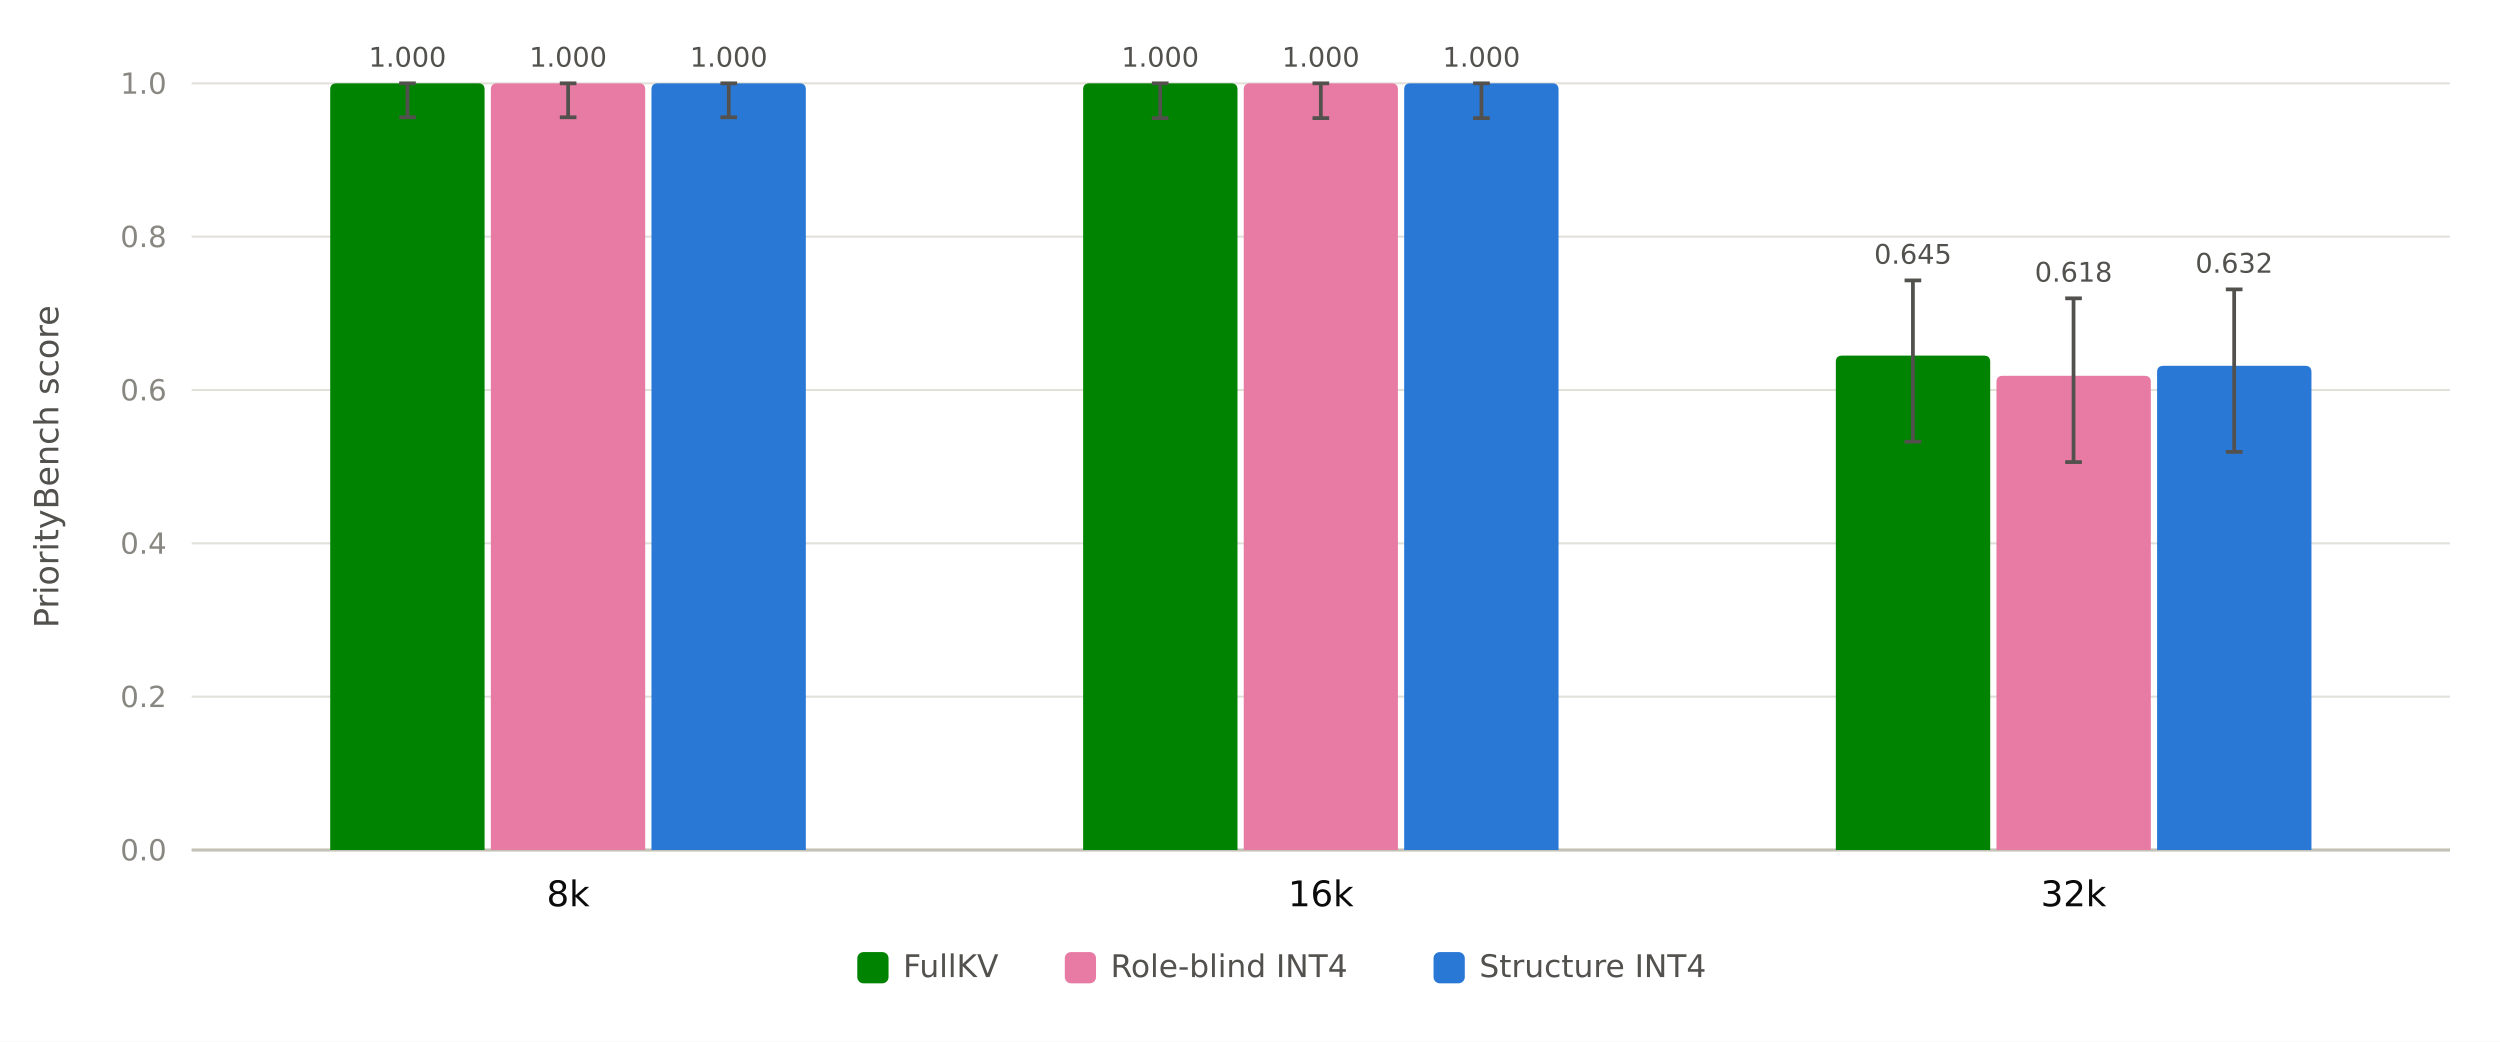
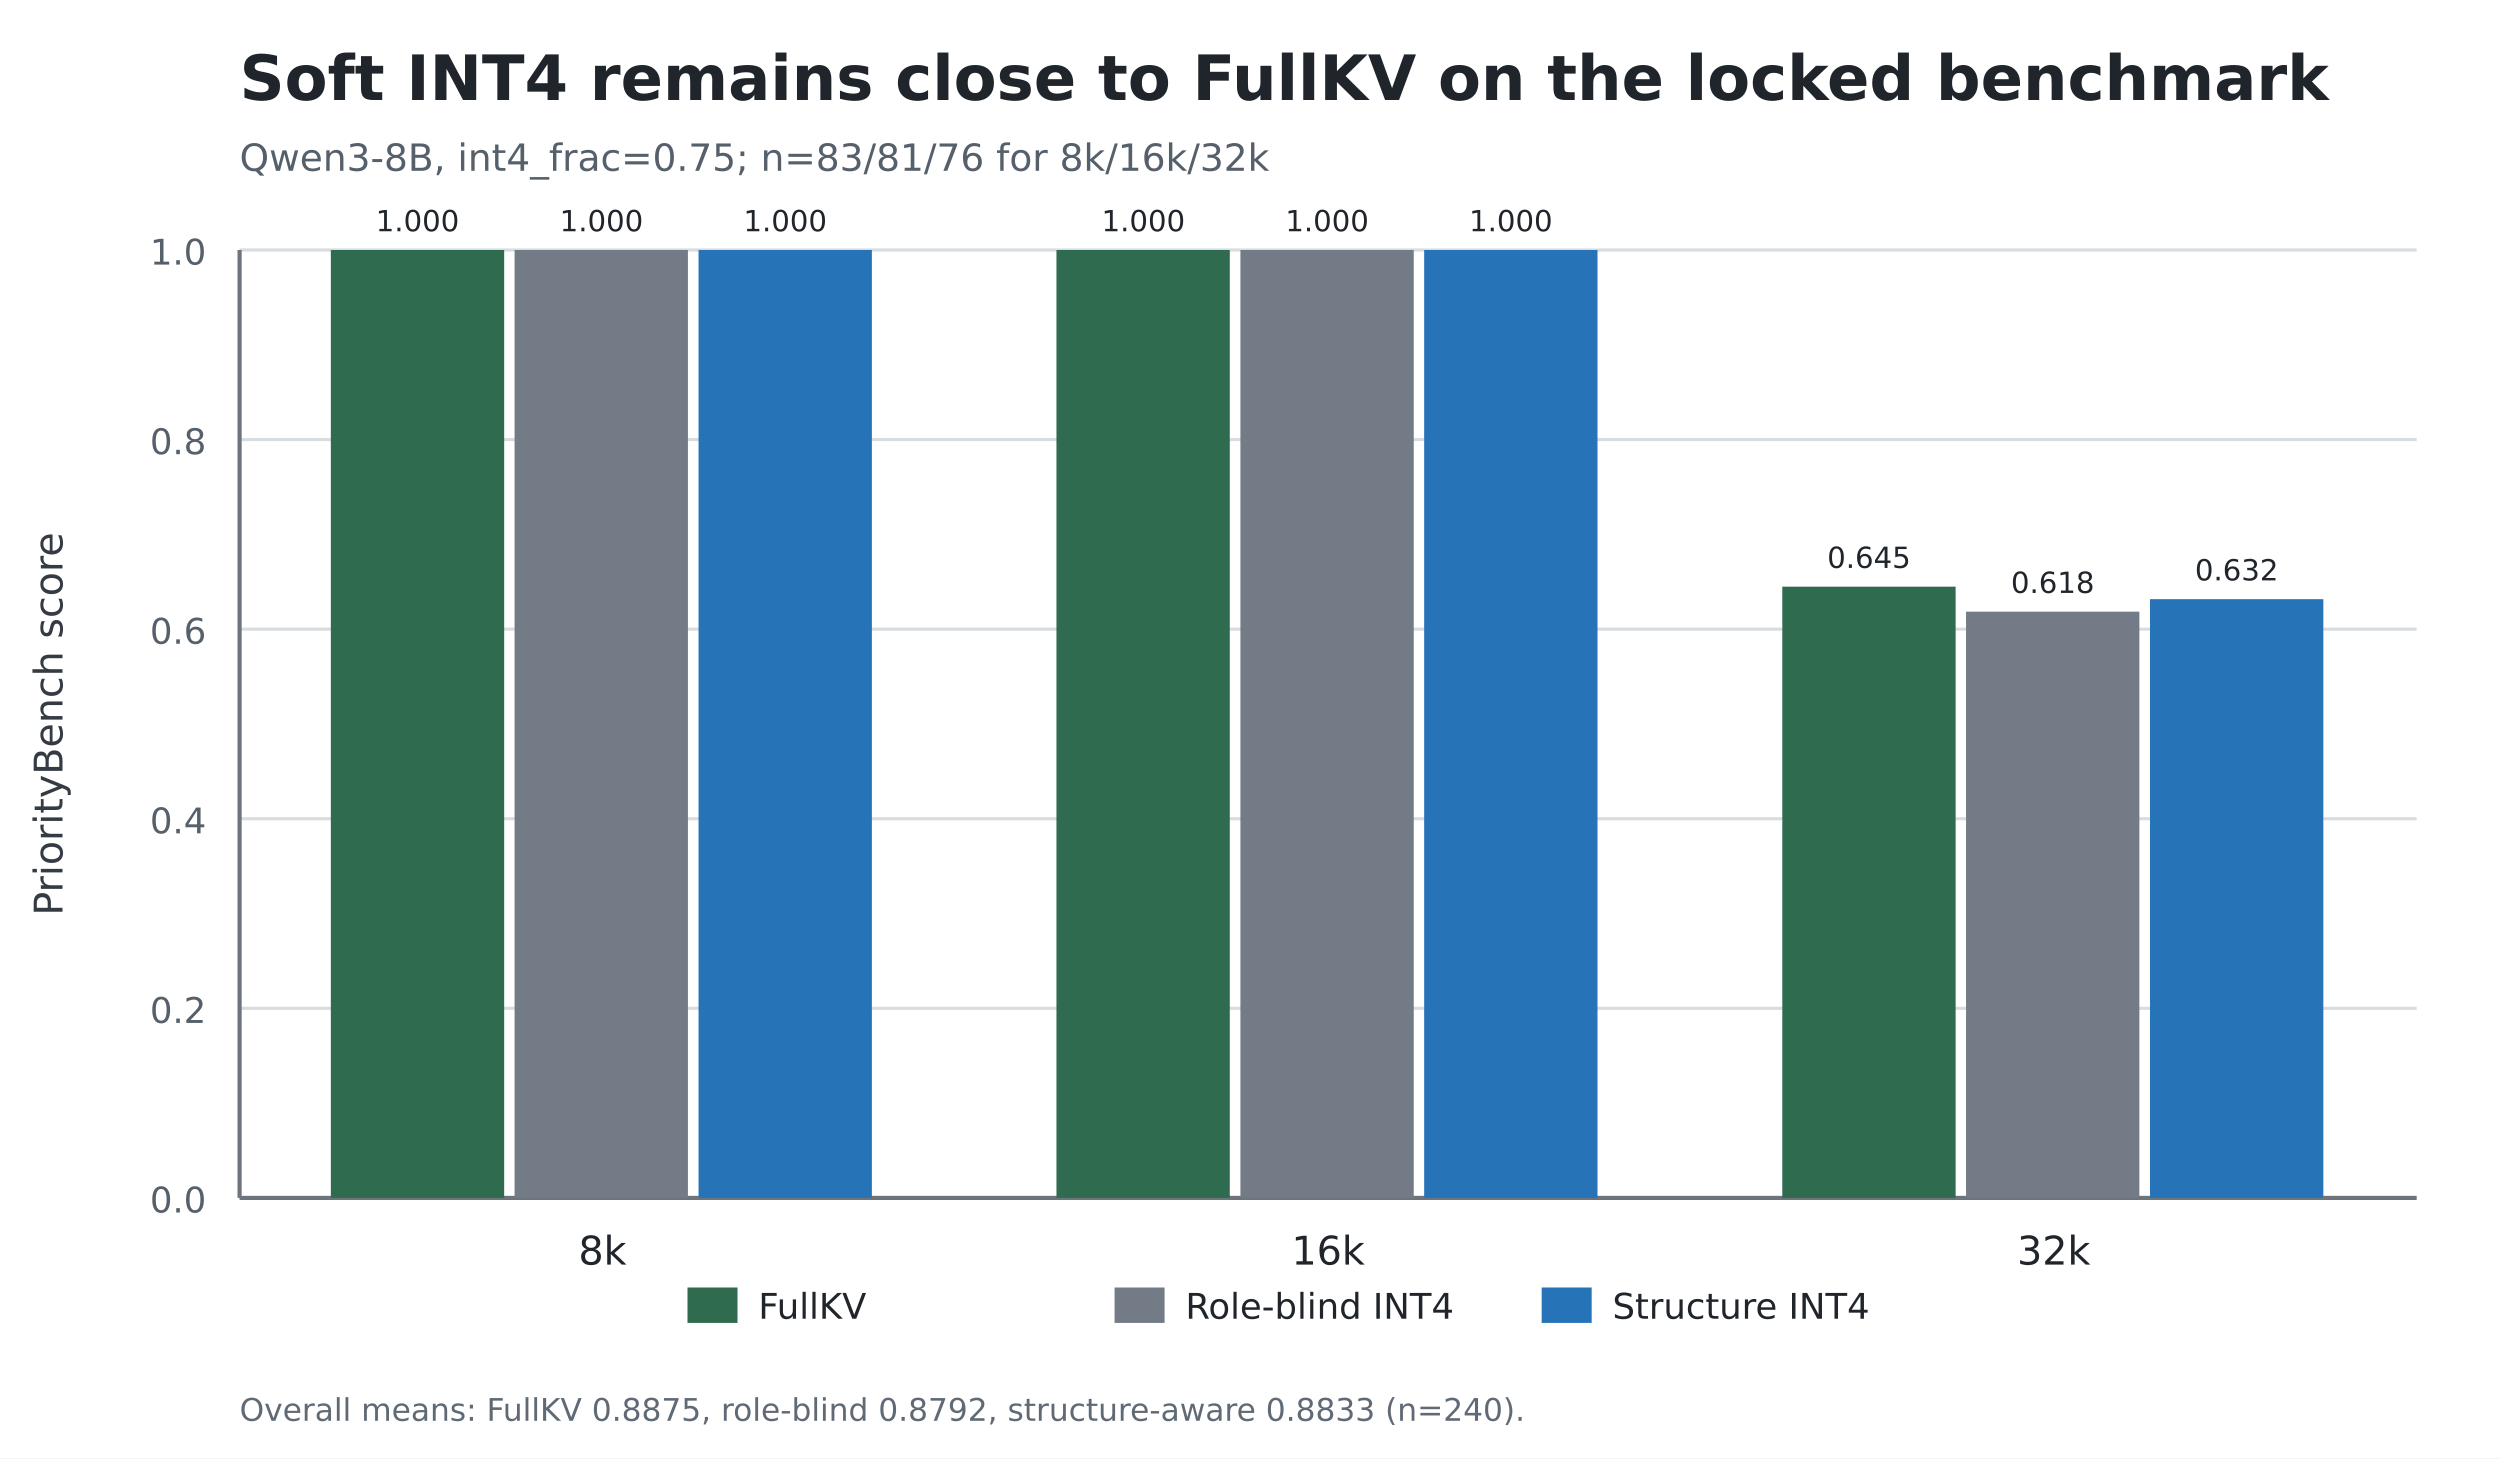
- <svg xmlns="http://www.w3.org/2000/svg" width="1200" height="500" viewBox="0 0 1200 500" role="img" aria-labelledby="title">
+ <svg xmlns="http://www.w3.org/2000/svg" width="1200" height="700" viewBox="0 0 1200 700" role="img" aria-labelledby="title">
  <defs>
    <marker id="arrowhead" markerWidth="10" markerHeight="7" refX="9" refY="3.5" orient="auto">
-       <polygon points="0 0, 10 3.5, 0 7" fill="#52514E" />
+       <polygon points="0 0, 10 3.5, 0 7" fill="#4E5964" />
    </marker>
  </defs>
-   <rect x="0.0" y="0.0" width="1200.0" height="500.0" fill="#FFFFFF" stroke="none" stroke-width="1" />
-   <line x1="92.0" y1="408.0" x2="1176.0" y2="408.0" stroke="#E1E0D9" stroke-width="1.0" />
-   <text x="80.0" y="413.0" text-anchor="end" font-family="DejaVu Sans,Arial,sans-serif" font-size="14" font-weight="400" fill="#898781">0.0</text>
-   <line x1="92.0" y1="334.4" x2="1176.0" y2="334.4" stroke="#E1E0D9" stroke-width="1.0" />
-   <text x="80.0" y="339.4" text-anchor="end" font-family="DejaVu Sans,Arial,sans-serif" font-size="14" font-weight="400" fill="#898781">0.2</text>
-   <line x1="92.0" y1="260.8" x2="1176.0" y2="260.8" stroke="#E1E0D9" stroke-width="1.0" />
-   <text x="80.0" y="265.8" text-anchor="end" font-family="DejaVu Sans,Arial,sans-serif" font-size="14" font-weight="400" fill="#898781">0.4</text>
-   <line x1="92.0" y1="187.2" x2="1176.0" y2="187.2" stroke="#E1E0D9" stroke-width="1.0" />
-   <text x="80.0" y="192.2" text-anchor="end" font-family="DejaVu Sans,Arial,sans-serif" font-size="14" font-weight="400" fill="#898781">0.6</text>
-   <line x1="92.0" y1="113.6" x2="1176.0" y2="113.6" stroke="#E1E0D9" stroke-width="1.0" />
-   <text x="80.0" y="118.6" text-anchor="end" font-family="DejaVu Sans,Arial,sans-serif" font-size="14" font-weight="400" fill="#898781">0.8</text>
-   <line x1="92.0" y1="40.0" x2="1176.0" y2="40.0" stroke="#E1E0D9" stroke-width="1.0" />
-   <text x="80.0" y="45.0" text-anchor="end" font-family="DejaVu Sans,Arial,sans-serif" font-size="14" font-weight="400" fill="#898781">1.0</text>
-   <line x1="92.0" y1="408.0" x2="1176.0" y2="408.0" stroke="#C3C2B7" stroke-width="1.5" />
-   <text x="28" y="224.0" transform="rotate(-90 28 224.0)" text-anchor="middle" font-family="DejaVu Sans,Arial,sans-serif" font-size="16" fill="#52514E">PriorityBench score</text>
-   <path d="M158.5,408.0 L158.5,43.0 Q158.5,40.0 161.5,40.0 L229.6,40.0 Q232.6,40.0 232.6,43.0 L232.6,408.0 Z" fill="#008300" />
-   <line x1="195.6" y1="56.3" x2="195.6" y2="40.0" stroke="#52514E" stroke-width="1.8" />
-   <line x1="191.6" y1="40.0" x2="199.6" y2="40.0" stroke="#52514E" stroke-width="1.8" />
-   <line x1="191.6" y1="56.3" x2="199.6" y2="56.3" stroke="#52514E" stroke-width="1.8" />
-   <text x="195.6" y="32.0" text-anchor="middle" font-family="DejaVu Sans,Arial,sans-serif" font-size="13" font-weight="400" fill="#52514E">1.000</text>
-   <path d="M235.6,408.0 L235.6,43.0 Q235.6,40.0 238.6,40.0 L306.7,40.0 Q309.7,40.0 309.7,43.0 L309.7,408.0 Z" fill="#E87BA4" />
-   <line x1="272.7" y1="56.3" x2="272.7" y2="40.0" stroke="#52514E" stroke-width="1.8" />
-   <line x1="268.7" y1="40.0" x2="276.7" y2="40.0" stroke="#52514E" stroke-width="1.8" />
-   <line x1="268.7" y1="56.3" x2="276.7" y2="56.3" stroke="#52514E" stroke-width="1.8" />
-   <text x="272.7" y="32.0" text-anchor="middle" font-family="DejaVu Sans,Arial,sans-serif" font-size="13" font-weight="400" fill="#52514E">1.000</text>
-   <path d="M312.7,408.0 L312.7,43.0 Q312.7,40.0 315.7,40.0 L383.8,40.0 Q386.8,40.0 386.8,43.0 L386.8,408.0 Z" fill="#2A78D6" />
-   <line x1="349.8" y1="56.3" x2="349.8" y2="40.0" stroke="#52514E" stroke-width="1.8" />
-   <line x1="345.8" y1="40.0" x2="353.8" y2="40.0" stroke="#52514E" stroke-width="1.8" />
-   <line x1="345.8" y1="56.3" x2="353.8" y2="56.3" stroke="#52514E" stroke-width="1.8" />
-   <text x="349.8" y="32.0" text-anchor="middle" font-family="DejaVu Sans,Arial,sans-serif" font-size="13" font-weight="400" fill="#52514E">1.000</text>
-   <text x="272.7" y="435.0" text-anchor="middle" font-family="DejaVu Sans,Arial,sans-serif" font-size="17" font-weight="400" fill="#0B0B0B">8k</text>
-   <path d="M519.9,408.0 L519.9,43.0 Q519.9,40.0 522.9,40.0 L591.0,40.0 Q594.0,40.0 594.0,43.0 L594.0,408.0 Z" fill="#008300" />
-   <line x1="556.9" y1="56.7" x2="556.9" y2="40.0" stroke="#52514E" stroke-width="1.8" />
-   <line x1="552.9" y1="40.0" x2="560.9" y2="40.0" stroke="#52514E" stroke-width="1.8" />
-   <line x1="552.9" y1="56.7" x2="560.9" y2="56.7" stroke="#52514E" stroke-width="1.8" />
-   <text x="556.9" y="32.0" text-anchor="middle" font-family="DejaVu Sans,Arial,sans-serif" font-size="13" font-weight="400" fill="#52514E">1.000</text>
-   <path d="M597.0,408.0 L597.0,43.0 Q597.0,40.0 600.0,40.0 L668.0,40.0 Q671.0,40.0 671.0,43.0 L671.0,408.0 Z" fill="#E87BA4" />
-   <line x1="634.0" y1="56.7" x2="634.0" y2="40.0" stroke="#52514E" stroke-width="1.8" />
-   <line x1="630.0" y1="40.0" x2="638.0" y2="40.0" stroke="#52514E" stroke-width="1.8" />
-   <line x1="630.0" y1="56.7" x2="638.0" y2="56.7" stroke="#52514E" stroke-width="1.8" />
-   <text x="634.0" y="32.0" text-anchor="middle" font-family="DejaVu Sans,Arial,sans-serif" font-size="13" font-weight="400" fill="#52514E">1.000</text>
-   <path d="M674.0,408.0 L674.0,43.0 Q674.0,40.0 677.0,40.0 L745.1,40.0 Q748.1,40.0 748.1,43.0 L748.1,408.0 Z" fill="#2A78D6" />
-   <line x1="711.1" y1="56.7" x2="711.1" y2="40.0" stroke="#52514E" stroke-width="1.8" />
-   <line x1="707.1" y1="40.0" x2="715.1" y2="40.0" stroke="#52514E" stroke-width="1.8" />
-   <line x1="707.1" y1="56.7" x2="715.1" y2="56.7" stroke="#52514E" stroke-width="1.8" />
-   <text x="711.1" y="32.0" text-anchor="middle" font-family="DejaVu Sans,Arial,sans-serif" font-size="13" font-weight="400" fill="#52514E">1.000</text>
-   <text x="634.0" y="435.0" text-anchor="middle" font-family="DejaVu Sans,Arial,sans-serif" font-size="17" font-weight="400" fill="#0B0B0B">16k</text>
-   <path d="M881.2,408.0 L881.2,173.7 Q881.2,170.7 884.2,170.7 L952.3,170.7 Q955.3,170.7 955.3,173.7 L955.3,408.0 Z" fill="#008300" />
-   <line x1="918.2" y1="212.0" x2="918.2" y2="134.6" stroke="#52514E" stroke-width="1.8" />
-   <line x1="914.2" y1="134.6" x2="922.2" y2="134.6" stroke="#52514E" stroke-width="1.8" />
-   <line x1="914.2" y1="212.0" x2="922.2" y2="212.0" stroke="#52514E" stroke-width="1.8" />
-   <text x="918.2" y="126.6" text-anchor="middle" font-family="DejaVu Sans,Arial,sans-serif" font-size="13" font-weight="400" fill="#52514E">0.645</text>
-   <path d="M958.3,408.0 L958.3,183.4 Q958.3,180.4 961.3,180.4 L1029.4,180.4 Q1032.4,180.4 1032.4,183.4 L1032.4,408.0 Z" fill="#E87BA4" />
-   <line x1="995.3" y1="221.8" x2="995.3" y2="143.2" stroke="#52514E" stroke-width="1.8" />
-   <line x1="991.3" y1="143.2" x2="999.3" y2="143.2" stroke="#52514E" stroke-width="1.8" />
-   <line x1="991.3" y1="221.8" x2="999.3" y2="221.8" stroke="#52514E" stroke-width="1.8" />
-   <text x="995.3" y="135.2" text-anchor="middle" font-family="DejaVu Sans,Arial,sans-serif" font-size="13" font-weight="400" fill="#52514E">0.618</text>
-   <path d="M1035.4,408.0 L1035.4,178.6 Q1035.4,175.6 1038.4,175.6 L1106.5,175.6 Q1109.5,175.6 1109.5,178.6 L1109.5,408.0 Z" fill="#2A78D6" />
-   <line x1="1072.4" y1="216.9" x2="1072.4" y2="138.9" stroke="#52514E" stroke-width="1.8" />
-   <line x1="1068.4" y1="138.9" x2="1076.4" y2="138.9" stroke="#52514E" stroke-width="1.8" />
-   <line x1="1068.4" y1="216.9" x2="1076.4" y2="216.9" stroke="#52514E" stroke-width="1.8" />
-   <text x="1072.4" y="130.9" text-anchor="middle" font-family="DejaVu Sans,Arial,sans-serif" font-size="13" font-weight="400" fill="#52514E">0.632</text>
-   <text x="995.3" y="435.0" text-anchor="middle" font-family="DejaVu Sans,Arial,sans-serif" font-size="17" font-weight="400" fill="#0B0B0B">32k</text>
-   <rect x="411.5" y="457.0" width="15.0" height="15.0" fill="#008300" stroke="none" stroke-width="1" rx="3.0" />
-   <text x="433.5" y="469.0" text-anchor="start" font-family="DejaVu Sans,Arial,sans-serif" font-size="15" font-weight="400" fill="#52514E">FullKV</text>
-   <rect x="511.1" y="457.0" width="15.0" height="15.0" fill="#E87BA4" stroke="none" stroke-width="1" rx="3.0" />
-   <text x="533.1" y="469.0" text-anchor="start" font-family="DejaVu Sans,Arial,sans-serif" font-size="15" font-weight="400" fill="#52514E">Role-blind INT4</text>
-   <rect x="688.1" y="457.0" width="15.0" height="15.0" fill="#2A78D6" stroke="none" stroke-width="1" rx="3.0" />
-   <text x="710.1" y="469.0" text-anchor="start" font-family="DejaVu Sans,Arial,sans-serif" font-size="15" font-weight="400" fill="#52514E">Structure INT4</text>
+   <rect x="0.0" y="0.0" width="1200.0" height="700.0" fill="#FFFFFF" stroke="none" />
+   <text x="115.0" y="48.0" text-anchor="start" font-family="DejaVu Sans,Arial,sans-serif" font-size="30" font-weight="700" fill="#20252B">Soft INT4 remains close to FullKV on the locked benchmark</text>
+   <text x="115.0" y="82.0" text-anchor="start" font-family="DejaVu Sans,Arial,sans-serif" font-size="18" font-weight="400" fill="#56606B">Qwen3-8B, int4_frac=0.75; n=83/81/76 for 8k/16k/32k</text>
+   <line x1="115.0" y1="575.0" x2="1160.0" y2="575.0" stroke="#D7DCE1" stroke-width="1.5" />
+   <text x="99.0" y="582.0" text-anchor="end" font-family="DejaVu Sans,Arial,sans-serif" font-size="17" font-weight="400" fill="#56606B">0.0</text>
+   <line x1="115.0" y1="484.0" x2="1160.0" y2="484.0" stroke="#D7DCE1" stroke-width="1.5" />
+   <text x="99.0" y="491.0" text-anchor="end" font-family="DejaVu Sans,Arial,sans-serif" font-size="17" font-weight="400" fill="#56606B">0.2</text>
+   <line x1="115.0" y1="393.0" x2="1160.0" y2="393.0" stroke="#D7DCE1" stroke-width="1.5" />
+   <text x="99.0" y="400.0" text-anchor="end" font-family="DejaVu Sans,Arial,sans-serif" font-size="17" font-weight="400" fill="#56606B">0.4</text>
+   <line x1="115.0" y1="302.0" x2="1160.0" y2="302.0" stroke="#D7DCE1" stroke-width="1.5" />
+   <text x="99.0" y="309.0" text-anchor="end" font-family="DejaVu Sans,Arial,sans-serif" font-size="17" font-weight="400" fill="#56606B">0.6</text>
+   <line x1="115.0" y1="211.0" x2="1160.0" y2="211.0" stroke="#D7DCE1" stroke-width="1.5" />
+   <text x="99.0" y="218.0" text-anchor="end" font-family="DejaVu Sans,Arial,sans-serif" font-size="17" font-weight="400" fill="#56606B">0.8</text>
+   <line x1="115.0" y1="120.0" x2="1160.0" y2="120.0" stroke="#D7DCE1" stroke-width="1.5" />
+   <text x="99.0" y="127.0" text-anchor="end" font-family="DejaVu Sans,Arial,sans-serif" font-size="17" font-weight="400" fill="#56606B">1.0</text>
+   <line x1="115.0" y1="120.0" x2="115.0" y2="575.0" stroke="#6D747C" stroke-width="2" />
+   <line x1="115.0" y1="575.0" x2="1160.0" y2="575.0" stroke="#6D747C" stroke-width="2" />
+   <text x="30" y="347.5" transform="rotate(-90 30 347.5)" text-anchor="middle" font-family="DejaVu Sans,Arial,sans-serif" font-size="19" fill="#343B43">PriorityBench score</text>
+   <rect x="158.8" y="120.0" width="83.2" height="455.0" fill="#2F6B4F" stroke="none" />
+   <text x="200.4" y="111.0" text-anchor="middle" font-family="DejaVu Sans,Arial,sans-serif" font-size="14" font-weight="400" fill="#20252B">1.000</text>
+   <rect x="247.0" y="120.0" width="83.2" height="455.0" fill="#737B86" stroke="none" />
+   <text x="288.7" y="111.0" text-anchor="middle" font-family="DejaVu Sans,Arial,sans-serif" font-size="14" font-weight="400" fill="#20252B">1.000</text>
+   <rect x="335.3" y="120.0" width="83.2" height="455.0" fill="#2673B8" stroke="none" />
+   <text x="376.9" y="111.0" text-anchor="middle" font-family="DejaVu Sans,Arial,sans-serif" font-size="14" font-weight="400" fill="#20252B">1.000</text>
+   <text x="289.2" y="607.0" text-anchor="middle" font-family="DejaVu Sans,Arial,sans-serif" font-size="19" font-weight="400" fill="#20252B">8k</text>
+   <rect x="507.1" y="120.0" width="83.2" height="455.0" fill="#2F6B4F" stroke="none" />
+   <text x="548.8" y="111.0" text-anchor="middle" font-family="DejaVu Sans,Arial,sans-serif" font-size="14" font-weight="400" fill="#20252B">1.000</text>
+   <rect x="595.4" y="120.0" width="83.2" height="455.0" fill="#737B86" stroke="none" />
+   <text x="637.0" y="111.0" text-anchor="middle" font-family="DejaVu Sans,Arial,sans-serif" font-size="14" font-weight="400" fill="#20252B">1.000</text>
+   <rect x="683.6" y="120.0" width="83.2" height="455.0" fill="#2673B8" stroke="none" />
+   <text x="725.2" y="111.0" text-anchor="middle" font-family="DejaVu Sans,Arial,sans-serif" font-size="14" font-weight="400" fill="#20252B">1.000</text>
+   <text x="637.5" y="607.0" text-anchor="middle" font-family="DejaVu Sans,Arial,sans-serif" font-size="19" font-weight="400" fill="#20252B">16k</text>
+   <rect x="855.5" y="281.6" width="83.2" height="293.4" fill="#2F6B4F" stroke="none" />
+   <text x="897.1" y="272.6" text-anchor="middle" font-family="DejaVu Sans,Arial,sans-serif" font-size="14" font-weight="400" fill="#20252B">0.645</text>
+   <rect x="943.7" y="293.6" width="83.2" height="281.4" fill="#737B86" stroke="none" />
+   <text x="985.3" y="284.6" text-anchor="middle" font-family="DejaVu Sans,Arial,sans-serif" font-size="14" font-weight="400" fill="#20252B">0.618</text>
+   <rect x="1032.0" y="287.6" width="83.2" height="287.4" fill="#2673B8" stroke="none" />
+   <text x="1073.6" y="278.6" text-anchor="middle" font-family="DejaVu Sans,Arial,sans-serif" font-size="14" font-weight="400" fill="#20252B">0.632</text>
+   <text x="985.8" y="607.0" text-anchor="middle" font-family="DejaVu Sans,Arial,sans-serif" font-size="19" font-weight="400" fill="#20252B">32k</text>
+   <rect x="330.0" y="618.0" width="24.0" height="17.0" fill="#2F6B4F" stroke="none" />
+   <text x="364.0" y="633.0" text-anchor="start" font-family="DejaVu Sans,Arial,sans-serif" font-size="17" font-weight="400" fill="#20252B">FullKV</text>
+   <rect x="535.0" y="618.0" width="24.0" height="17.0" fill="#737B86" stroke="none" />
+   <text x="569.0" y="633.0" text-anchor="start" font-family="DejaVu Sans,Arial,sans-serif" font-size="17" font-weight="400" fill="#20252B">Role-blind INT4</text>
+   <rect x="740.0" y="618.0" width="24.0" height="17.0" fill="#2673B8" stroke="none" />
+   <text x="774.0" y="633.0" text-anchor="start" font-family="DejaVu Sans,Arial,sans-serif" font-size="17" font-weight="400" fill="#20252B">Structure INT4</text>
+   <text x="115.0" y="682.0" text-anchor="start" font-family="DejaVu Sans,Arial,sans-serif" font-size="15" font-weight="400" fill="#606A75">Overall means: FullKV 0.8875, role-blind 0.8792, structure-aware 0.8833 (n=240).</text>
</svg>
